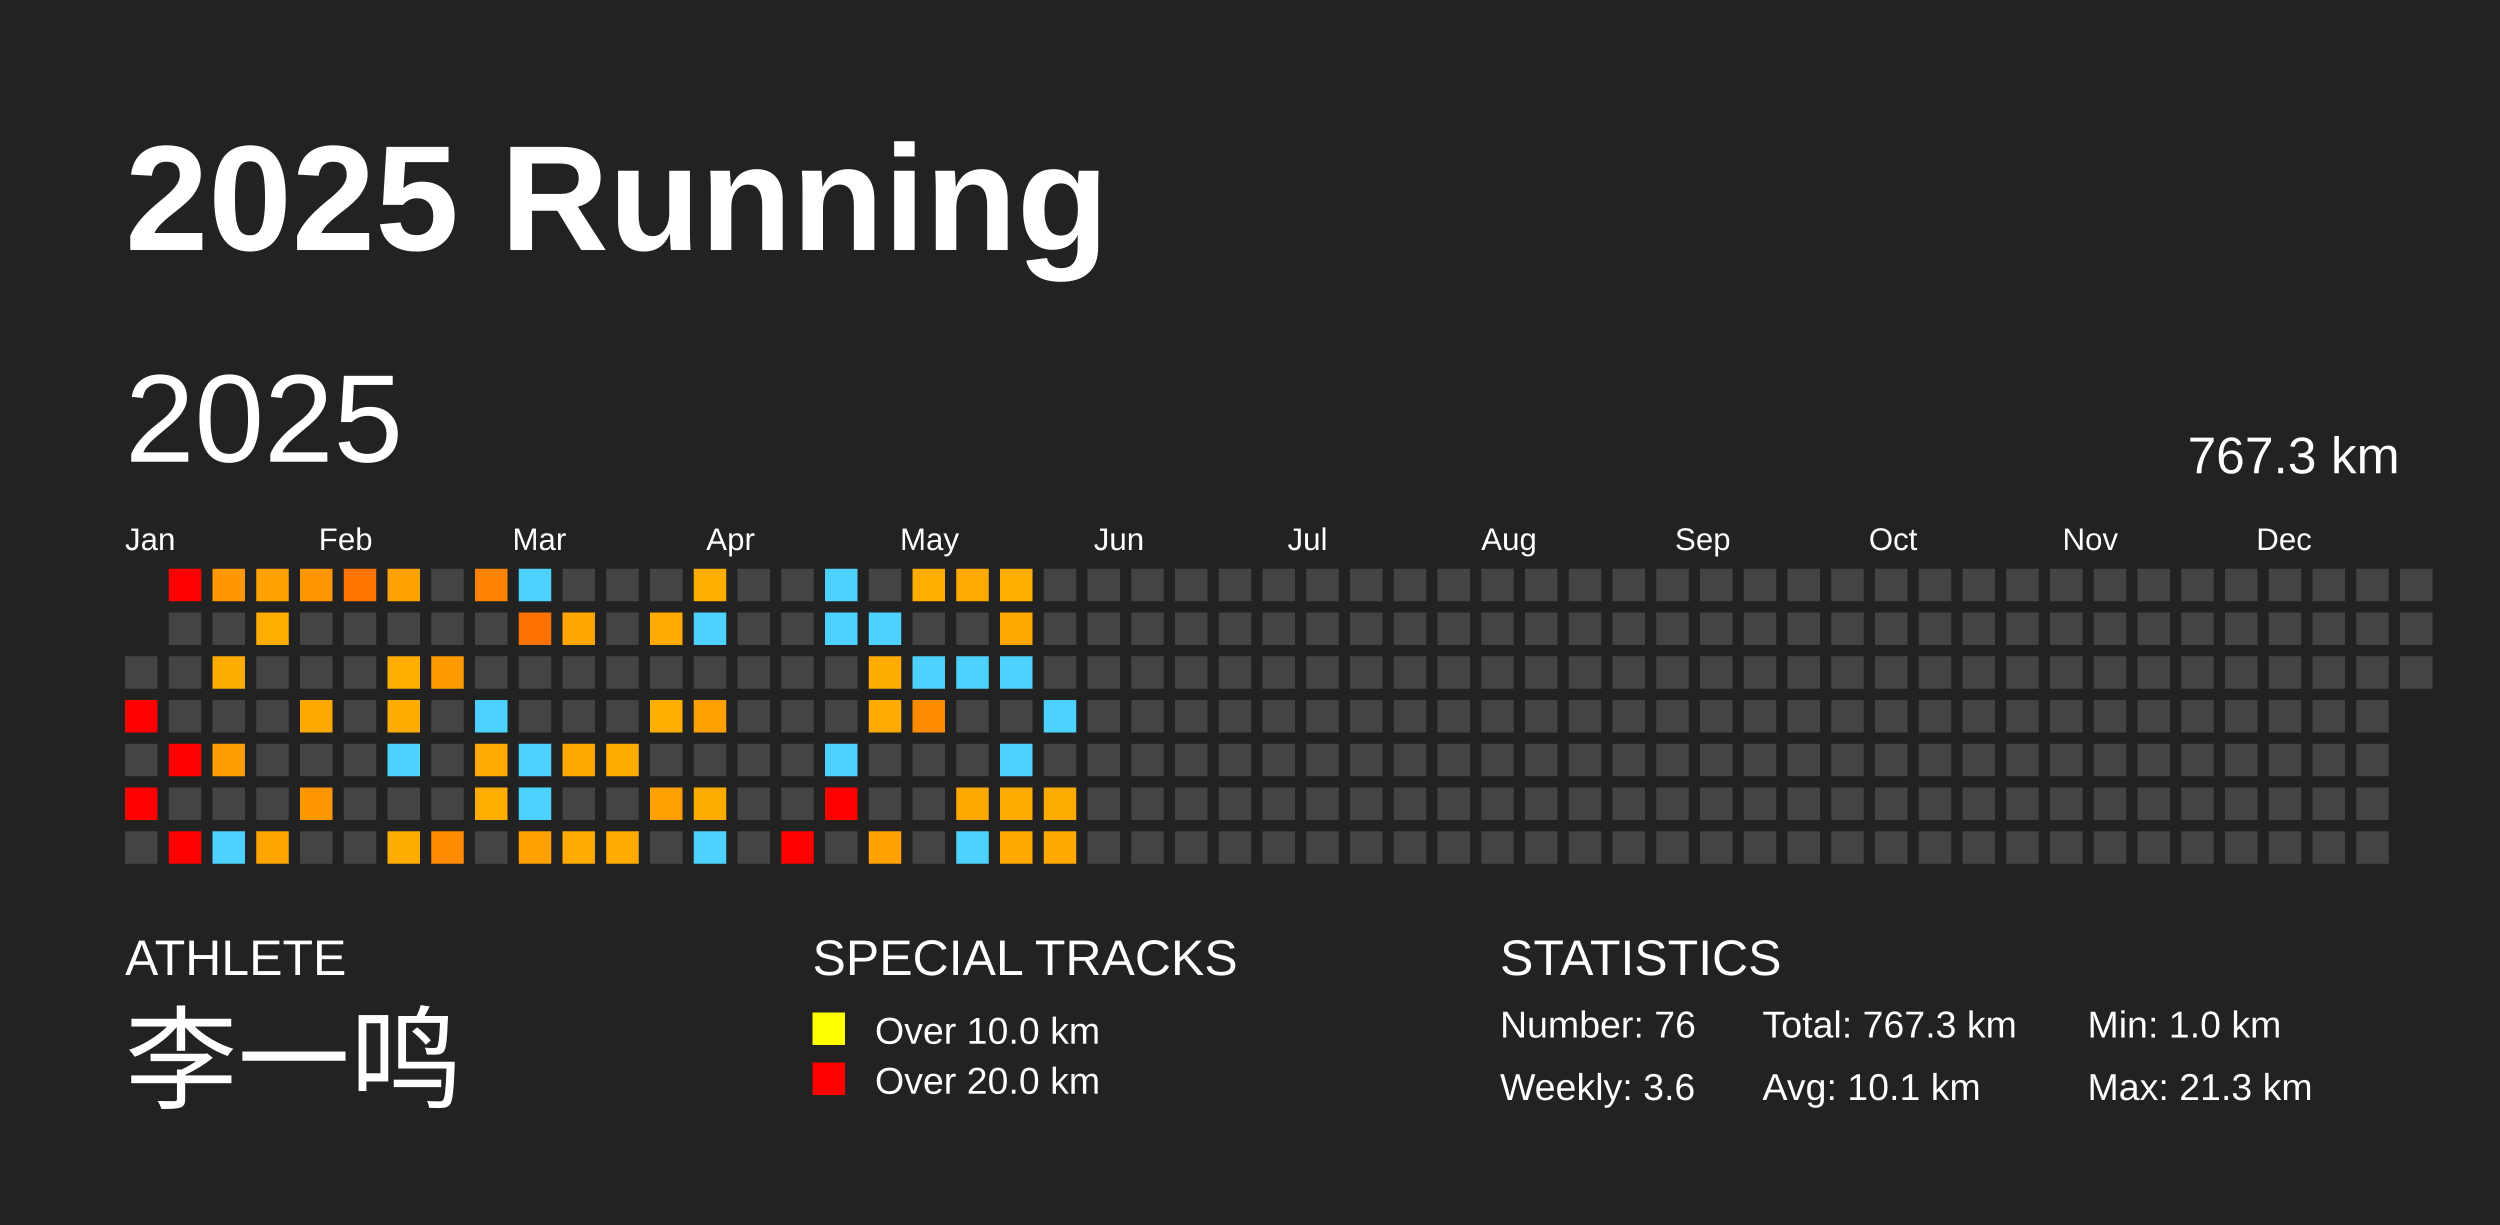
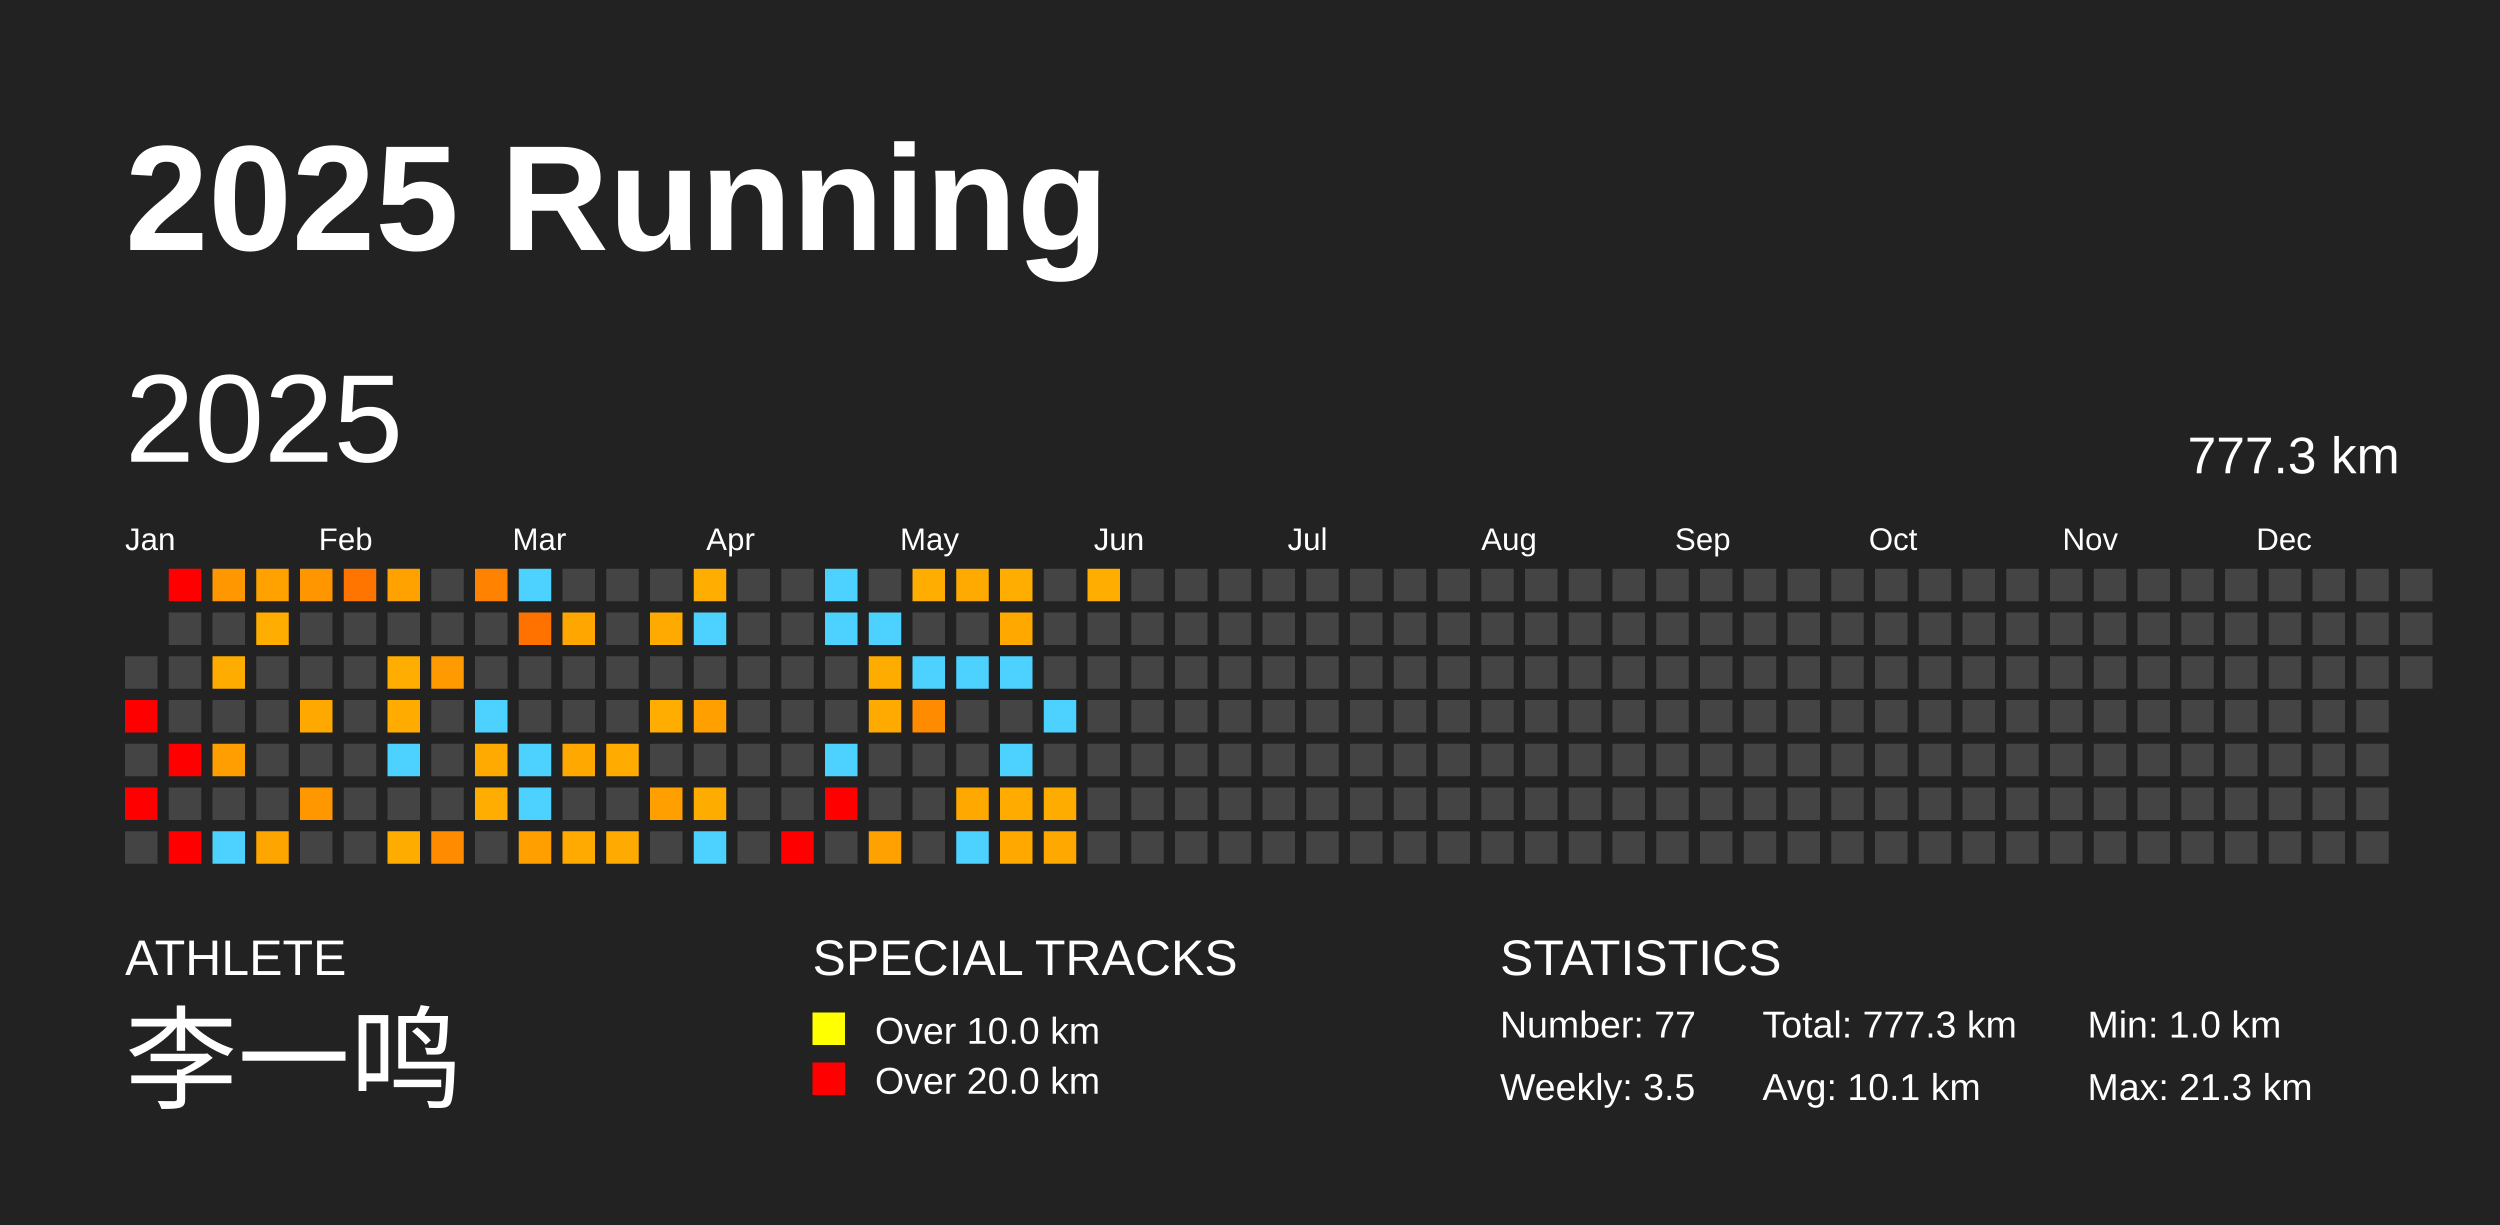
<svg xmlns="http://www.w3.org/2000/svg" baseProfile="full" height="98mm" version="1.1" viewBox="0,0,200,98" width="200mm">
  <defs />
  <rect fill="#222222" height="98" width="200" x="0" y="0" />
  <text fill="#FFFFFF" style="font-size:12px; font-family:Arial; font-weight:bold;" x="10" y="20">2025 Running</text>
  <text fill="#FFFFFF" style="font-size:4px; font-family:Arial" x="10" y="78">ATHLETE</text>
  <text fill="#FFFFFF" style="font-size:9px; font-family:Arial" x="10" y="88">李一鸣</text>
  <text fill="#FFFFFF" style="font-size:4px; font-family:Arial" x="65" y="78">SPECIAL TRACKS</text>
  <rect fill="yellow" height="2.6" width="2.6" x="65" y="81" />
  <text fill="#FFFFFF" style="font-size:3px; font-family:Arial" x="70" y="83.5">Over 10.0 km</text>
  <rect fill="red" height="2.6" width="2.6" x="65" y="85" />
  <text fill="#FFFFFF" style="font-size:3px; font-family:Arial" x="70" y="87.5">Over 20.0 km</text>
  <text fill="#FFFFFF" style="font-size:4px; font-family:Arial" x="120" y="78">STATISTICS</text>
-   <text fill="#FFFFFF" style="font-size:3px; font-family:Arial" x="120" y="83">Number: 76</text>
-   <text fill="#FFFFFF" style="font-size:3px; font-family:Arial" x="120" y="88">Weekly: 3.6</text>
-   <text fill="#FFFFFF" style="font-size:3px; font-family:Arial" x="141" y="83">Total: 767.3 km</text>
+   <text fill="#FFFFFF" style="font-size:3px; font-family:Arial" x="120" y="83">Number: 77</text>
+   <text fill="#FFFFFF" style="font-size:3px; font-family:Arial" x="120" y="88">Weekly: 3.5</text>
+   <text fill="#FFFFFF" style="font-size:3px; font-family:Arial" x="141" y="83">Total: 777.3 km</text>
  <text fill="#FFFFFF" style="font-size:3px; font-family:Arial" x="141" y="88">Avg: 10.1 km</text>
  <text fill="#FFFFFF" style="font-size:3px; font-family:Arial" x="167" y="83">Min: 1.0 km</text>
  <text fill="#FFFFFF" style="font-size:3px; font-family:Arial" x="167" y="88">Max: 21.3 km</text>
  <text dominant-baseline="hanging" fill="#FFFFFF" style="font-size:10.0px; font-family:Arial;" x="10" y="30">2025</text>
-   <text dominant-baseline="hanging" fill="#FFFFFF" style="font-size:4.125px; font-family:Arial;" x="175" y="35">767.3 km</text>
+   <text dominant-baseline="hanging" fill="#FFFFFF" style="font-size:4.125px; font-family:Arial;" x="175" y="35">777.3 km</text>
  <text fill="#FFFFFF" style="font-size:2.5px; font-family:Arial" x="10.0" y="44">Jan</text>
  <text fill="#FFFFFF" style="font-size:2.5px; font-family:Arial" x="25.5" y="44">Feb</text>
  <text fill="#FFFFFF" style="font-size:2.5px; font-family:Arial" x="41.0" y="44">Mar</text>
  <text fill="#FFFFFF" style="font-size:2.5px; font-family:Arial" x="56.5" y="44">Apr</text>
  <text fill="#FFFFFF" style="font-size:2.5px; font-family:Arial" x="72.0" y="44">May</text>
  <text fill="#FFFFFF" style="font-size:2.5px; font-family:Arial" x="87.5" y="44">Jun</text>
  <text fill="#FFFFFF" style="font-size:2.5px; font-family:Arial" x="103.0" y="44">Jul</text>
  <text fill="#FFFFFF" style="font-size:2.5px; font-family:Arial" x="118.5" y="44">Aug</text>
  <text fill="#FFFFFF" style="font-size:2.5px; font-family:Arial" x="134.0" y="44">Sep</text>
  <text fill="#FFFFFF" style="font-size:2.5px; font-family:Arial" x="149.5" y="44">Oct</text>
  <text fill="#FFFFFF" style="font-size:2.5px; font-family:Arial" x="165.0" y="44">Nov</text>
  <text fill="#FFFFFF" style="font-size:2.5px; font-family:Arial" x="180.5" y="44">Dec</text>
  <rect fill="#444444" height="2.6" width="2.6" x="10.0" y="52.5" />
  <rect fill="red" height="2.6" width="2.6" x="10.0" y="56.0" />
  <rect fill="#444444" height="2.6" width="2.6" x="10.0" y="59.5" />
  <rect fill="red" height="2.6" width="2.6" x="10.0" y="63.0" />
  <rect fill="#444444" height="2.6" width="2.6" x="10.0" y="66.5" />
  <rect fill="red" height="2.6" width="2.6" x="13.5" y="45.5" />
  <rect fill="#444444" height="2.6" width="2.6" x="13.5" y="49.0" />
  <rect fill="#444444" height="2.6" width="2.6" x="13.5" y="52.5" />
  <rect fill="#444444" height="2.6" width="2.6" x="13.5" y="56.0" />
  <rect fill="red" height="2.6" width="2.6" x="13.5" y="59.5" />
  <rect fill="#444444" height="2.6" width="2.6" x="13.5" y="63.0" />
  <rect fill="red" height="2.6" width="2.6" x="13.5" y="66.5" />
  <rect fill="#ff9700" height="2.6" width="2.6" x="17.0" y="45.5" />
  <rect fill="#444444" height="2.6" width="2.6" x="17.0" y="49.0" />
  <rect fill="#ffac00" height="2.6" width="2.6" x="17.0" y="52.5" />
  <rect fill="#444444" height="2.6" width="2.6" x="17.0" y="56.0" />
  <rect fill="#ff9e00" height="2.6" width="2.6" x="17.0" y="59.5" />
  <rect fill="#444444" height="2.6" width="2.6" x="17.0" y="63.0" />
  <rect fill="#4dd2ff" height="2.6" width="2.6" x="17.0" y="66.5" />
  <rect fill="#ffa200" height="2.6" width="2.6" x="20.5" y="45.5" />
  <rect fill="#ffad00" height="2.6" width="2.6" x="20.5" y="49.0" />
  <rect fill="#444444" height="2.6" width="2.6" x="20.5" y="52.5" />
  <rect fill="#444444" height="2.6" width="2.6" x="20.5" y="56.0" />
  <rect fill="#444444" height="2.6" width="2.6" x="20.5" y="59.5" />
  <rect fill="#444444" height="2.6" width="2.6" x="20.5" y="63.0" />
  <rect fill="#ffa500" height="2.6" width="2.6" x="20.5" y="66.5" />
  <rect fill="#ff9600" height="2.6" width="2.6" x="24.0" y="45.5" />
  <rect fill="#444444" height="2.6" width="2.6" x="24.0" y="49.0" />
  <rect fill="#444444" height="2.6" width="2.6" x="24.0" y="52.5" />
  <rect fill="#ffa900" height="2.6" width="2.6" x="24.0" y="56.0" />
  <rect fill="#444444" height="2.6" width="2.6" x="24.0" y="59.5" />
  <rect fill="#ff9700" height="2.6" width="2.6" x="24.0" y="63.0" />
  <rect fill="#444444" height="2.6" width="2.6" x="24.0" y="66.5" />
  <rect fill="#ff7500" height="2.6" width="2.6" x="27.5" y="45.5" />
  <rect fill="#444444" height="2.6" width="2.6" x="27.5" y="49.0" />
  <rect fill="#444444" height="2.6" width="2.6" x="27.5" y="52.5" />
  <rect fill="#444444" height="2.6" width="2.6" x="27.5" y="56.0" />
  <rect fill="#444444" height="2.6" width="2.6" x="27.5" y="59.5" />
  <rect fill="#444444" height="2.6" width="2.6" x="27.5" y="63.0" />
  <rect fill="#444444" height="2.6" width="2.6" x="27.5" y="66.5" />
  <rect fill="#ffa200" height="2.6" width="2.6" x="31.0" y="45.5" />
  <rect fill="#444444" height="2.6" width="2.6" x="31.0" y="49.0" />
  <rect fill="#ffad00" height="2.6" width="2.6" x="31.0" y="52.5" />
  <rect fill="#ffab00" height="2.6" width="2.6" x="31.0" y="56.0" />
  <rect fill="#4dd2ff" height="2.6" width="2.6" x="31.0" y="59.5" />
  <rect fill="#444444" height="2.6" width="2.6" x="31.0" y="63.0" />
  <rect fill="#ffac00" height="2.6" width="2.6" x="31.0" y="66.5" />
  <rect fill="#444444" height="2.6" width="2.6" x="34.5" y="45.5" />
  <rect fill="#444444" height="2.6" width="2.6" x="34.5" y="49.0" />
  <rect fill="#ff9a00" height="2.6" width="2.6" x="34.5" y="52.5" />
  <rect fill="#444444" height="2.6" width="2.6" x="34.5" y="56.0" />
  <rect fill="#444444" height="2.6" width="2.6" x="34.5" y="59.5" />
  <rect fill="#444444" height="2.6" width="2.6" x="34.5" y="63.0" />
  <rect fill="#ff8b00" height="2.6" width="2.6" x="34.5" y="66.5" />
  <rect fill="#ff8200" height="2.6" width="2.6" x="38.0" y="45.5" />
  <rect fill="#444444" height="2.6" width="2.6" x="38.0" y="49.0" />
  <rect fill="#444444" height="2.6" width="2.6" x="38.0" y="52.5" />
  <rect fill="#4dd2ff" height="2.6" width="2.6" x="38.0" y="56.0" />
  <rect fill="#ffaa00" height="2.6" width="2.6" x="38.0" y="59.5" />
  <rect fill="#ffad00" height="2.6" width="2.6" x="38.0" y="63.0" />
  <rect fill="#444444" height="2.6" width="2.6" x="38.0" y="66.5" />
  <rect fill="#4dd2ff" height="2.6" width="2.6" x="41.5" y="45.5" />
  <rect fill="#ff7200" height="2.6" width="2.6" x="41.5" y="49.0" />
  <rect fill="#444444" height="2.6" width="2.6" x="41.5" y="52.5" />
  <rect fill="#444444" height="2.6" width="2.6" x="41.5" y="56.0" />
  <rect fill="#4dd2ff" height="2.6" width="2.6" x="41.5" y="59.5" />
  <rect fill="#4dd2ff" height="2.6" width="2.6" x="41.5" y="63.0" />
  <rect fill="#ffa000" height="2.6" width="2.6" x="41.5" y="66.5" />
  <rect fill="#444444" height="2.6" width="2.6" x="45.0" y="45.5" />
  <rect fill="#ffa600" height="2.6" width="2.6" x="45.0" y="49.0" />
  <rect fill="#444444" height="2.6" width="2.6" x="45.0" y="52.5" />
  <rect fill="#444444" height="2.6" width="2.6" x="45.0" y="56.0" />
  <rect fill="#ffa800" height="2.6" width="2.6" x="45.0" y="59.5" />
  <rect fill="#444444" height="2.6" width="2.6" x="45.0" y="63.0" />
  <rect fill="#ffaa00" height="2.6" width="2.6" x="45.0" y="66.5" />
  <rect fill="#444444" height="2.6" width="2.6" x="48.5" y="45.5" />
  <rect fill="#444444" height="2.6" width="2.6" x="48.5" y="49.0" />
  <rect fill="#444444" height="2.6" width="2.6" x="48.5" y="52.5" />
  <rect fill="#444444" height="2.6" width="2.6" x="48.5" y="56.0" />
  <rect fill="#ffab00" height="2.6" width="2.6" x="48.5" y="59.5" />
  <rect fill="#444444" height="2.6" width="2.6" x="48.5" y="63.0" />
  <rect fill="#ffaa00" height="2.6" width="2.6" x="48.5" y="66.5" />
  <rect fill="#444444" height="2.6" width="2.6" x="52.0" y="45.5" />
  <rect fill="#ffaa00" height="2.6" width="2.6" x="52.0" y="49.0" />
  <rect fill="#444444" height="2.6" width="2.6" x="52.0" y="52.5" />
  <rect fill="#ffad00" height="2.6" width="2.6" x="52.0" y="56.0" />
  <rect fill="#444444" height="2.6" width="2.6" x="52.0" y="59.5" />
  <rect fill="#ffa000" height="2.6" width="2.6" x="52.0" y="63.0" />
  <rect fill="#444444" height="2.6" width="2.6" x="52.0" y="66.5" />
  <rect fill="#ffad00" height="2.6" width="2.6" x="55.5" y="45.5" />
  <rect fill="#4dd2ff" height="2.6" width="2.6" x="55.5" y="49.0" />
  <rect fill="#444444" height="2.6" width="2.6" x="55.5" y="52.5" />
  <rect fill="#ffa000" height="2.6" width="2.6" x="55.5" y="56.0" />
  <rect fill="#444444" height="2.6" width="2.6" x="55.5" y="59.5" />
  <rect fill="#ffac00" height="2.6" width="2.6" x="55.5" y="63.0" />
  <rect fill="#4dd2ff" height="2.6" width="2.6" x="55.5" y="66.5" />
  <rect fill="#444444" height="2.6" width="2.6" x="59.0" y="45.5" />
  <rect fill="#444444" height="2.6" width="2.6" x="59.0" y="49.0" />
  <rect fill="#444444" height="2.6" width="2.6" x="59.0" y="52.5" />
  <rect fill="#444444" height="2.6" width="2.6" x="59.0" y="56.0" />
  <rect fill="#444444" height="2.6" width="2.6" x="59.0" y="59.5" />
  <rect fill="#444444" height="2.6" width="2.6" x="59.0" y="63.0" />
  <rect fill="#444444" height="2.6" width="2.6" x="59.0" y="66.5" />
  <rect fill="#444444" height="2.6" width="2.6" x="62.5" y="45.5" />
  <rect fill="#444444" height="2.6" width="2.6" x="62.5" y="49.0" />
  <rect fill="#444444" height="2.6" width="2.6" x="62.5" y="52.5" />
  <rect fill="#444444" height="2.6" width="2.6" x="62.5" y="56.0" />
  <rect fill="#444444" height="2.6" width="2.6" x="62.5" y="59.5" />
  <rect fill="#444444" height="2.6" width="2.6" x="62.5" y="63.0" />
  <rect fill="red" height="2.6" width="2.6" x="62.5" y="66.5" />
  <rect fill="#4dd2ff" height="2.6" width="2.6" x="66.0" y="45.5" />
  <rect fill="#4dd2ff" height="2.6" width="2.6" x="66.0" y="49.0" />
  <rect fill="#444444" height="2.6" width="2.6" x="66.0" y="52.5" />
  <rect fill="#444444" height="2.6" width="2.6" x="66.0" y="56.0" />
  <rect fill="#4dd2ff" height="2.6" width="2.6" x="66.0" y="59.5" />
  <rect fill="red" height="2.6" width="2.6" x="66.0" y="63.0" />
  <rect fill="#444444" height="2.6" width="2.6" x="66.0" y="66.5" />
  <rect fill="#444444" height="2.6" width="2.6" x="69.5" y="45.5" />
  <rect fill="#4dd2ff" height="2.6" width="2.6" x="69.5" y="49.0" />
  <rect fill="#ffac00" height="2.6" width="2.6" x="69.5" y="52.5" />
  <rect fill="#ffaa00" height="2.6" width="2.6" x="69.5" y="56.0" />
  <rect fill="#444444" height="2.6" width="2.6" x="69.5" y="59.5" />
  <rect fill="#444444" height="2.6" width="2.6" x="69.5" y="63.0" />
  <rect fill="#ffa100" height="2.6" width="2.6" x="69.5" y="66.5" />
  <rect fill="#ffad00" height="2.6" width="2.6" x="73.0" y="45.5" />
  <rect fill="#444444" height="2.6" width="2.6" x="73.0" y="49.0" />
  <rect fill="#4dd2ff" height="2.6" width="2.6" x="73.0" y="52.5" />
  <rect fill="#ff8c00" height="2.6" width="2.6" x="73.0" y="56.0" />
  <rect fill="#444444" height="2.6" width="2.6" x="73.0" y="59.5" />
  <rect fill="#444444" height="2.6" width="2.6" x="73.0" y="63.0" />
  <rect fill="#444444" height="2.6" width="2.6" x="73.0" y="66.5" />
  <rect fill="#ffaa00" height="2.6" width="2.6" x="76.5" y="45.5" />
  <rect fill="#444444" height="2.6" width="2.6" x="76.5" y="49.0" />
  <rect fill="#4dd2ff" height="2.6" width="2.6" x="76.5" y="52.5" />
  <rect fill="#444444" height="2.6" width="2.6" x="76.5" y="56.0" />
  <rect fill="#444444" height="2.6" width="2.6" x="76.5" y="59.5" />
  <rect fill="#ffa800" height="2.6" width="2.6" x="76.5" y="63.0" />
  <rect fill="#4dd2ff" height="2.6" width="2.6" x="76.5" y="66.5" />
  <rect fill="#ffad00" height="2.6" width="2.6" x="80.0" y="45.5" />
  <rect fill="#ffa900" height="2.6" width="2.6" x="80.0" y="49.0" />
  <rect fill="#4dd2ff" height="2.6" width="2.6" x="80.0" y="52.5" />
  <rect fill="#444444" height="2.6" width="2.6" x="80.0" y="56.0" />
  <rect fill="#4dd2ff" height="2.6" width="2.6" x="80.0" y="59.5" />
  <rect fill="#ffab00" height="2.6" width="2.6" x="80.0" y="63.0" />
  <rect fill="#ffa900" height="2.6" width="2.6" x="80.0" y="66.5" />
  <rect fill="#444444" height="2.6" width="2.6" x="83.5" y="45.5" />
  <rect fill="#444444" height="2.6" width="2.6" x="83.5" y="49.0" />
  <rect fill="#444444" height="2.6" width="2.6" x="83.5" y="52.5" />
  <rect fill="#4dd2ff" height="2.6" width="2.6" x="83.5" y="56.0" />
  <rect fill="#444444" height="2.6" width="2.6" x="83.5" y="59.5" />
  <rect fill="#ffac00" height="2.6" width="2.6" x="83.5" y="63.0" />
  <rect fill="#ffa800" height="2.6" width="2.6" x="83.5" y="66.5" />
-   <rect fill="#444444" height="2.6" width="2.6" x="87.0" y="45.5" />
+   <rect fill="#ffad00" height="2.6" width="2.6" x="87.0" y="45.5" />
  <rect fill="#444444" height="2.6" width="2.6" x="87.0" y="49.0" />
  <rect fill="#444444" height="2.6" width="2.6" x="87.0" y="52.5" />
  <rect fill="#444444" height="2.6" width="2.6" x="87.0" y="56.0" />
  <rect fill="#444444" height="2.6" width="2.6" x="87.0" y="59.5" />
  <rect fill="#444444" height="2.6" width="2.6" x="87.0" y="63.0" />
  <rect fill="#444444" height="2.6" width="2.6" x="87.0" y="66.5" />
  <rect fill="#444444" height="2.6" width="2.6" x="90.5" y="45.5" />
  <rect fill="#444444" height="2.6" width="2.6" x="90.5" y="49.0" />
  <rect fill="#444444" height="2.6" width="2.6" x="90.5" y="52.5" />
  <rect fill="#444444" height="2.6" width="2.6" x="90.5" y="56.0" />
  <rect fill="#444444" height="2.6" width="2.6" x="90.5" y="59.5" />
  <rect fill="#444444" height="2.6" width="2.6" x="90.5" y="63.0" />
  <rect fill="#444444" height="2.6" width="2.6" x="90.5" y="66.5" />
  <rect fill="#444444" height="2.6" width="2.6" x="94.0" y="45.5" />
  <rect fill="#444444" height="2.6" width="2.6" x="94.0" y="49.0" />
  <rect fill="#444444" height="2.6" width="2.6" x="94.0" y="52.5" />
  <rect fill="#444444" height="2.6" width="2.6" x="94.0" y="56.0" />
  <rect fill="#444444" height="2.6" width="2.6" x="94.0" y="59.5" />
  <rect fill="#444444" height="2.6" width="2.6" x="94.0" y="63.0" />
  <rect fill="#444444" height="2.6" width="2.6" x="94.0" y="66.5" />
  <rect fill="#444444" height="2.6" width="2.6" x="97.5" y="45.5" />
  <rect fill="#444444" height="2.6" width="2.6" x="97.5" y="49.0" />
  <rect fill="#444444" height="2.6" width="2.6" x="97.5" y="52.5" />
  <rect fill="#444444" height="2.6" width="2.6" x="97.5" y="56.0" />
  <rect fill="#444444" height="2.6" width="2.6" x="97.5" y="59.5" />
  <rect fill="#444444" height="2.6" width="2.6" x="97.5" y="63.0" />
  <rect fill="#444444" height="2.6" width="2.6" x="97.5" y="66.5" />
  <rect fill="#444444" height="2.6" width="2.6" x="101.0" y="45.5" />
  <rect fill="#444444" height="2.6" width="2.6" x="101.0" y="49.0" />
  <rect fill="#444444" height="2.6" width="2.6" x="101.0" y="52.5" />
  <rect fill="#444444" height="2.6" width="2.6" x="101.0" y="56.0" />
  <rect fill="#444444" height="2.6" width="2.6" x="101.0" y="59.5" />
  <rect fill="#444444" height="2.6" width="2.6" x="101.0" y="63.0" />
  <rect fill="#444444" height="2.6" width="2.6" x="101.0" y="66.5" />
  <rect fill="#444444" height="2.6" width="2.6" x="104.5" y="45.5" />
  <rect fill="#444444" height="2.6" width="2.6" x="104.5" y="49.0" />
  <rect fill="#444444" height="2.6" width="2.6" x="104.5" y="52.5" />
  <rect fill="#444444" height="2.6" width="2.6" x="104.5" y="56.0" />
  <rect fill="#444444" height="2.6" width="2.6" x="104.5" y="59.5" />
  <rect fill="#444444" height="2.6" width="2.6" x="104.5" y="63.0" />
  <rect fill="#444444" height="2.6" width="2.6" x="104.5" y="66.5" />
  <rect fill="#444444" height="2.6" width="2.6" x="108.0" y="45.5" />
  <rect fill="#444444" height="2.6" width="2.6" x="108.0" y="49.0" />
  <rect fill="#444444" height="2.6" width="2.6" x="108.0" y="52.5" />
  <rect fill="#444444" height="2.6" width="2.6" x="108.0" y="56.0" />
  <rect fill="#444444" height="2.6" width="2.6" x="108.0" y="59.5" />
  <rect fill="#444444" height="2.6" width="2.6" x="108.0" y="63.0" />
  <rect fill="#444444" height="2.6" width="2.6" x="108.0" y="66.5" />
  <rect fill="#444444" height="2.6" width="2.6" x="111.5" y="45.5" />
  <rect fill="#444444" height="2.6" width="2.6" x="111.5" y="49.0" />
  <rect fill="#444444" height="2.6" width="2.6" x="111.5" y="52.5" />
  <rect fill="#444444" height="2.6" width="2.6" x="111.5" y="56.0" />
  <rect fill="#444444" height="2.6" width="2.6" x="111.5" y="59.5" />
  <rect fill="#444444" height="2.6" width="2.6" x="111.5" y="63.0" />
  <rect fill="#444444" height="2.6" width="2.6" x="111.5" y="66.5" />
  <rect fill="#444444" height="2.6" width="2.6" x="115.0" y="45.5" />
  <rect fill="#444444" height="2.6" width="2.6" x="115.0" y="49.0" />
  <rect fill="#444444" height="2.6" width="2.6" x="115.0" y="52.5" />
  <rect fill="#444444" height="2.6" width="2.6" x="115.0" y="56.0" />
  <rect fill="#444444" height="2.6" width="2.6" x="115.0" y="59.5" />
  <rect fill="#444444" height="2.6" width="2.6" x="115.0" y="63.0" />
  <rect fill="#444444" height="2.6" width="2.6" x="115.0" y="66.5" />
  <rect fill="#444444" height="2.6" width="2.6" x="118.5" y="45.5" />
  <rect fill="#444444" height="2.6" width="2.6" x="118.5" y="49.0" />
  <rect fill="#444444" height="2.6" width="2.6" x="118.5" y="52.5" />
  <rect fill="#444444" height="2.6" width="2.6" x="118.5" y="56.0" />
  <rect fill="#444444" height="2.6" width="2.6" x="118.5" y="59.5" />
  <rect fill="#444444" height="2.6" width="2.6" x="118.5" y="63.0" />
  <rect fill="#444444" height="2.6" width="2.6" x="118.5" y="66.5" />
  <rect fill="#444444" height="2.6" width="2.6" x="122.0" y="45.5" />
  <rect fill="#444444" height="2.6" width="2.6" x="122.0" y="49.0" />
  <rect fill="#444444" height="2.6" width="2.6" x="122.0" y="52.5" />
  <rect fill="#444444" height="2.6" width="2.6" x="122.0" y="56.0" />
  <rect fill="#444444" height="2.6" width="2.6" x="122.0" y="59.5" />
  <rect fill="#444444" height="2.6" width="2.6" x="122.0" y="63.0" />
  <rect fill="#444444" height="2.6" width="2.6" x="122.0" y="66.5" />
  <rect fill="#444444" height="2.6" width="2.6" x="125.5" y="45.5" />
  <rect fill="#444444" height="2.6" width="2.6" x="125.5" y="49.0" />
  <rect fill="#444444" height="2.6" width="2.6" x="125.5" y="52.5" />
  <rect fill="#444444" height="2.6" width="2.6" x="125.5" y="56.0" />
  <rect fill="#444444" height="2.6" width="2.6" x="125.5" y="59.5" />
  <rect fill="#444444" height="2.6" width="2.6" x="125.5" y="63.0" />
  <rect fill="#444444" height="2.6" width="2.6" x="125.5" y="66.5" />
  <rect fill="#444444" height="2.6" width="2.6" x="129.0" y="45.5" />
  <rect fill="#444444" height="2.6" width="2.6" x="129.0" y="49.0" />
  <rect fill="#444444" height="2.6" width="2.6" x="129.0" y="52.5" />
  <rect fill="#444444" height="2.6" width="2.6" x="129.0" y="56.0" />
  <rect fill="#444444" height="2.6" width="2.6" x="129.0" y="59.5" />
  <rect fill="#444444" height="2.6" width="2.6" x="129.0" y="63.0" />
  <rect fill="#444444" height="2.6" width="2.6" x="129.0" y="66.5" />
  <rect fill="#444444" height="2.6" width="2.6" x="132.5" y="45.5" />
  <rect fill="#444444" height="2.6" width="2.6" x="132.5" y="49.0" />
  <rect fill="#444444" height="2.6" width="2.6" x="132.5" y="52.5" />
  <rect fill="#444444" height="2.6" width="2.6" x="132.5" y="56.0" />
  <rect fill="#444444" height="2.6" width="2.6" x="132.5" y="59.5" />
  <rect fill="#444444" height="2.6" width="2.6" x="132.5" y="63.0" />
  <rect fill="#444444" height="2.6" width="2.6" x="132.5" y="66.5" />
  <rect fill="#444444" height="2.6" width="2.6" x="136.0" y="45.5" />
  <rect fill="#444444" height="2.6" width="2.6" x="136.0" y="49.0" />
  <rect fill="#444444" height="2.6" width="2.6" x="136.0" y="52.5" />
  <rect fill="#444444" height="2.6" width="2.6" x="136.0" y="56.0" />
  <rect fill="#444444" height="2.6" width="2.6" x="136.0" y="59.5" />
  <rect fill="#444444" height="2.6" width="2.6" x="136.0" y="63.0" />
  <rect fill="#444444" height="2.6" width="2.6" x="136.0" y="66.5" />
  <rect fill="#444444" height="2.6" width="2.6" x="139.5" y="45.5" />
  <rect fill="#444444" height="2.6" width="2.6" x="139.5" y="49.0" />
  <rect fill="#444444" height="2.6" width="2.6" x="139.5" y="52.5" />
  <rect fill="#444444" height="2.6" width="2.6" x="139.5" y="56.0" />
  <rect fill="#444444" height="2.6" width="2.6" x="139.5" y="59.5" />
  <rect fill="#444444" height="2.6" width="2.6" x="139.5" y="63.0" />
  <rect fill="#444444" height="2.6" width="2.6" x="139.5" y="66.5" />
  <rect fill="#444444" height="2.6" width="2.6" x="143.0" y="45.5" />
  <rect fill="#444444" height="2.6" width="2.6" x="143.0" y="49.0" />
  <rect fill="#444444" height="2.6" width="2.6" x="143.0" y="52.5" />
  <rect fill="#444444" height="2.6" width="2.6" x="143.0" y="56.0" />
  <rect fill="#444444" height="2.6" width="2.6" x="143.0" y="59.5" />
  <rect fill="#444444" height="2.6" width="2.6" x="143.0" y="63.0" />
  <rect fill="#444444" height="2.6" width="2.6" x="143.0" y="66.5" />
  <rect fill="#444444" height="2.6" width="2.6" x="146.5" y="45.5" />
  <rect fill="#444444" height="2.6" width="2.6" x="146.5" y="49.0" />
  <rect fill="#444444" height="2.6" width="2.6" x="146.5" y="52.5" />
  <rect fill="#444444" height="2.6" width="2.6" x="146.5" y="56.0" />
  <rect fill="#444444" height="2.6" width="2.6" x="146.5" y="59.5" />
  <rect fill="#444444" height="2.6" width="2.6" x="146.5" y="63.0" />
  <rect fill="#444444" height="2.6" width="2.6" x="146.5" y="66.5" />
  <rect fill="#444444" height="2.6" width="2.6" x="150.0" y="45.5" />
  <rect fill="#444444" height="2.6" width="2.6" x="150.0" y="49.0" />
  <rect fill="#444444" height="2.6" width="2.6" x="150.0" y="52.5" />
  <rect fill="#444444" height="2.6" width="2.6" x="150.0" y="56.0" />
  <rect fill="#444444" height="2.6" width="2.6" x="150.0" y="59.5" />
  <rect fill="#444444" height="2.6" width="2.6" x="150.0" y="63.0" />
  <rect fill="#444444" height="2.6" width="2.6" x="150.0" y="66.5" />
  <rect fill="#444444" height="2.6" width="2.6" x="153.5" y="45.5" />
  <rect fill="#444444" height="2.6" width="2.6" x="153.5" y="49.0" />
  <rect fill="#444444" height="2.6" width="2.6" x="153.5" y="52.5" />
  <rect fill="#444444" height="2.6" width="2.6" x="153.5" y="56.0" />
  <rect fill="#444444" height="2.6" width="2.6" x="153.5" y="59.5" />
  <rect fill="#444444" height="2.6" width="2.6" x="153.5" y="63.0" />
  <rect fill="#444444" height="2.6" width="2.6" x="153.5" y="66.5" />
  <rect fill="#444444" height="2.6" width="2.6" x="157.0" y="45.5" />
  <rect fill="#444444" height="2.6" width="2.6" x="157.0" y="49.0" />
  <rect fill="#444444" height="2.6" width="2.6" x="157.0" y="52.5" />
  <rect fill="#444444" height="2.6" width="2.6" x="157.0" y="56.0" />
  <rect fill="#444444" height="2.6" width="2.6" x="157.0" y="59.5" />
  <rect fill="#444444" height="2.6" width="2.6" x="157.0" y="63.0" />
  <rect fill="#444444" height="2.6" width="2.6" x="157.0" y="66.5" />
  <rect fill="#444444" height="2.6" width="2.6" x="160.5" y="45.5" />
  <rect fill="#444444" height="2.6" width="2.6" x="160.5" y="49.0" />
  <rect fill="#444444" height="2.6" width="2.6" x="160.5" y="52.5" />
  <rect fill="#444444" height="2.6" width="2.6" x="160.5" y="56.0" />
  <rect fill="#444444" height="2.6" width="2.6" x="160.5" y="59.5" />
  <rect fill="#444444" height="2.6" width="2.6" x="160.5" y="63.0" />
  <rect fill="#444444" height="2.6" width="2.6" x="160.5" y="66.5" />
  <rect fill="#444444" height="2.6" width="2.6" x="164.0" y="45.5" />
  <rect fill="#444444" height="2.6" width="2.6" x="164.0" y="49.0" />
  <rect fill="#444444" height="2.6" width="2.6" x="164.0" y="52.5" />
  <rect fill="#444444" height="2.6" width="2.6" x="164.0" y="56.0" />
  <rect fill="#444444" height="2.6" width="2.6" x="164.0" y="59.5" />
  <rect fill="#444444" height="2.6" width="2.6" x="164.0" y="63.0" />
  <rect fill="#444444" height="2.6" width="2.6" x="164.0" y="66.5" />
  <rect fill="#444444" height="2.6" width="2.6" x="167.5" y="45.5" />
  <rect fill="#444444" height="2.6" width="2.6" x="167.5" y="49.0" />
  <rect fill="#444444" height="2.6" width="2.6" x="167.5" y="52.5" />
  <rect fill="#444444" height="2.6" width="2.6" x="167.5" y="56.0" />
  <rect fill="#444444" height="2.6" width="2.6" x="167.5" y="59.5" />
  <rect fill="#444444" height="2.6" width="2.6" x="167.5" y="63.0" />
  <rect fill="#444444" height="2.6" width="2.6" x="167.5" y="66.5" />
  <rect fill="#444444" height="2.6" width="2.6" x="171.0" y="45.5" />
  <rect fill="#444444" height="2.6" width="2.6" x="171.0" y="49.0" />
  <rect fill="#444444" height="2.6" width="2.6" x="171.0" y="52.5" />
  <rect fill="#444444" height="2.6" width="2.6" x="171.0" y="56.0" />
  <rect fill="#444444" height="2.6" width="2.6" x="171.0" y="59.5" />
  <rect fill="#444444" height="2.6" width="2.6" x="171.0" y="63.0" />
  <rect fill="#444444" height="2.6" width="2.6" x="171.0" y="66.5" />
  <rect fill="#444444" height="2.6" width="2.6" x="174.5" y="45.5" />
  <rect fill="#444444" height="2.6" width="2.6" x="174.5" y="49.0" />
  <rect fill="#444444" height="2.6" width="2.6" x="174.5" y="52.5" />
  <rect fill="#444444" height="2.6" width="2.6" x="174.5" y="56.0" />
  <rect fill="#444444" height="2.6" width="2.6" x="174.5" y="59.5" />
  <rect fill="#444444" height="2.6" width="2.6" x="174.5" y="63.0" />
  <rect fill="#444444" height="2.6" width="2.6" x="174.5" y="66.5" />
  <rect fill="#444444" height="2.6" width="2.6" x="178.0" y="45.5" />
  <rect fill="#444444" height="2.6" width="2.6" x="178.0" y="49.0" />
  <rect fill="#444444" height="2.6" width="2.6" x="178.0" y="52.5" />
  <rect fill="#444444" height="2.6" width="2.6" x="178.0" y="56.0" />
  <rect fill="#444444" height="2.6" width="2.6" x="178.0" y="59.5" />
  <rect fill="#444444" height="2.6" width="2.6" x="178.0" y="63.0" />
  <rect fill="#444444" height="2.6" width="2.6" x="178.0" y="66.5" />
  <rect fill="#444444" height="2.6" width="2.6" x="181.5" y="45.5" />
  <rect fill="#444444" height="2.6" width="2.6" x="181.5" y="49.0" />
  <rect fill="#444444" height="2.6" width="2.6" x="181.5" y="52.5" />
  <rect fill="#444444" height="2.6" width="2.6" x="181.5" y="56.0" />
  <rect fill="#444444" height="2.6" width="2.6" x="181.5" y="59.5" />
  <rect fill="#444444" height="2.6" width="2.6" x="181.5" y="63.0" />
  <rect fill="#444444" height="2.6" width="2.6" x="181.5" y="66.5" />
  <rect fill="#444444" height="2.6" width="2.6" x="185.0" y="45.5" />
  <rect fill="#444444" height="2.6" width="2.6" x="185.0" y="49.0" />
  <rect fill="#444444" height="2.6" width="2.6" x="185.0" y="52.5" />
  <rect fill="#444444" height="2.6" width="2.6" x="185.0" y="56.0" />
  <rect fill="#444444" height="2.6" width="2.6" x="185.0" y="59.5" />
  <rect fill="#444444" height="2.6" width="2.6" x="185.0" y="63.0" />
  <rect fill="#444444" height="2.6" width="2.6" x="185.0" y="66.5" />
  <rect fill="#444444" height="2.6" width="2.6" x="188.5" y="45.5" />
  <rect fill="#444444" height="2.6" width="2.6" x="188.5" y="49.0" />
  <rect fill="#444444" height="2.6" width="2.6" x="188.5" y="52.5" />
  <rect fill="#444444" height="2.6" width="2.6" x="188.5" y="56.0" />
  <rect fill="#444444" height="2.6" width="2.6" x="188.5" y="59.5" />
  <rect fill="#444444" height="2.6" width="2.6" x="188.5" y="63.0" />
  <rect fill="#444444" height="2.6" width="2.6" x="188.5" y="66.5" />
  <rect fill="#444444" height="2.6" width="2.6" x="192.0" y="45.5" />
  <rect fill="#444444" height="2.6" width="2.6" x="192.0" y="49.0" />
  <rect fill="#444444" height="2.6" width="2.6" x="192.0" y="52.5" />
</svg>
